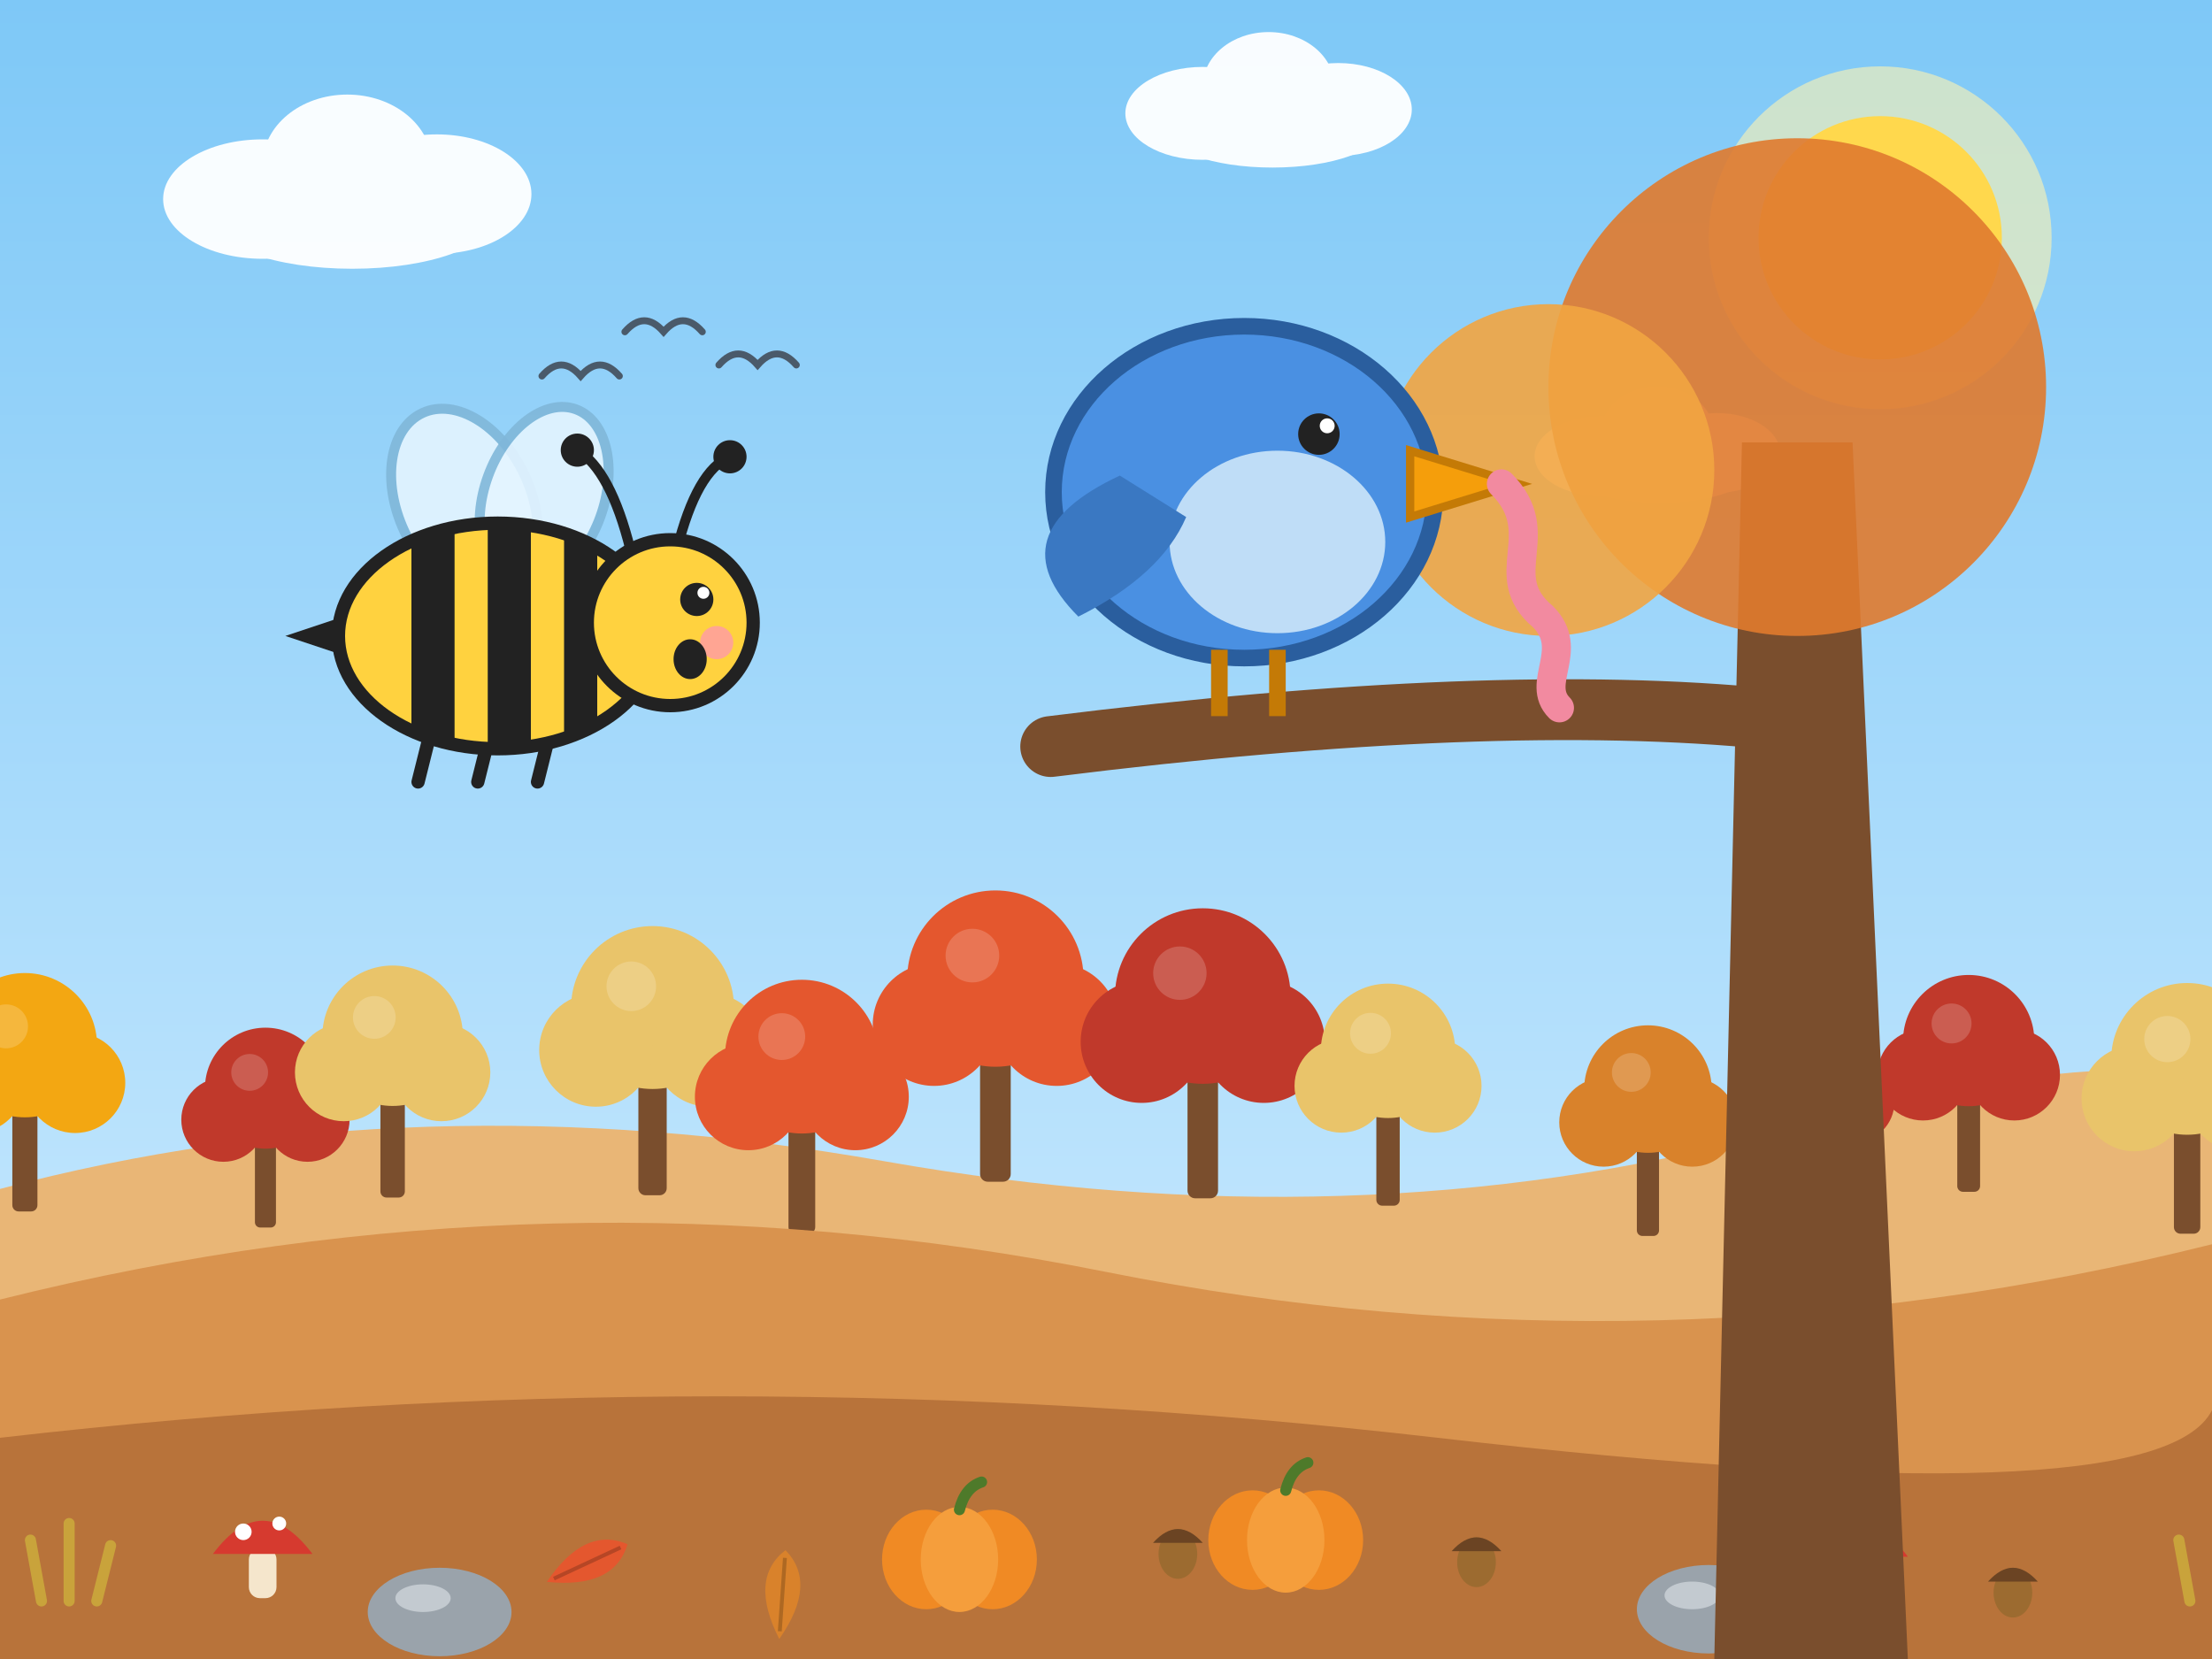
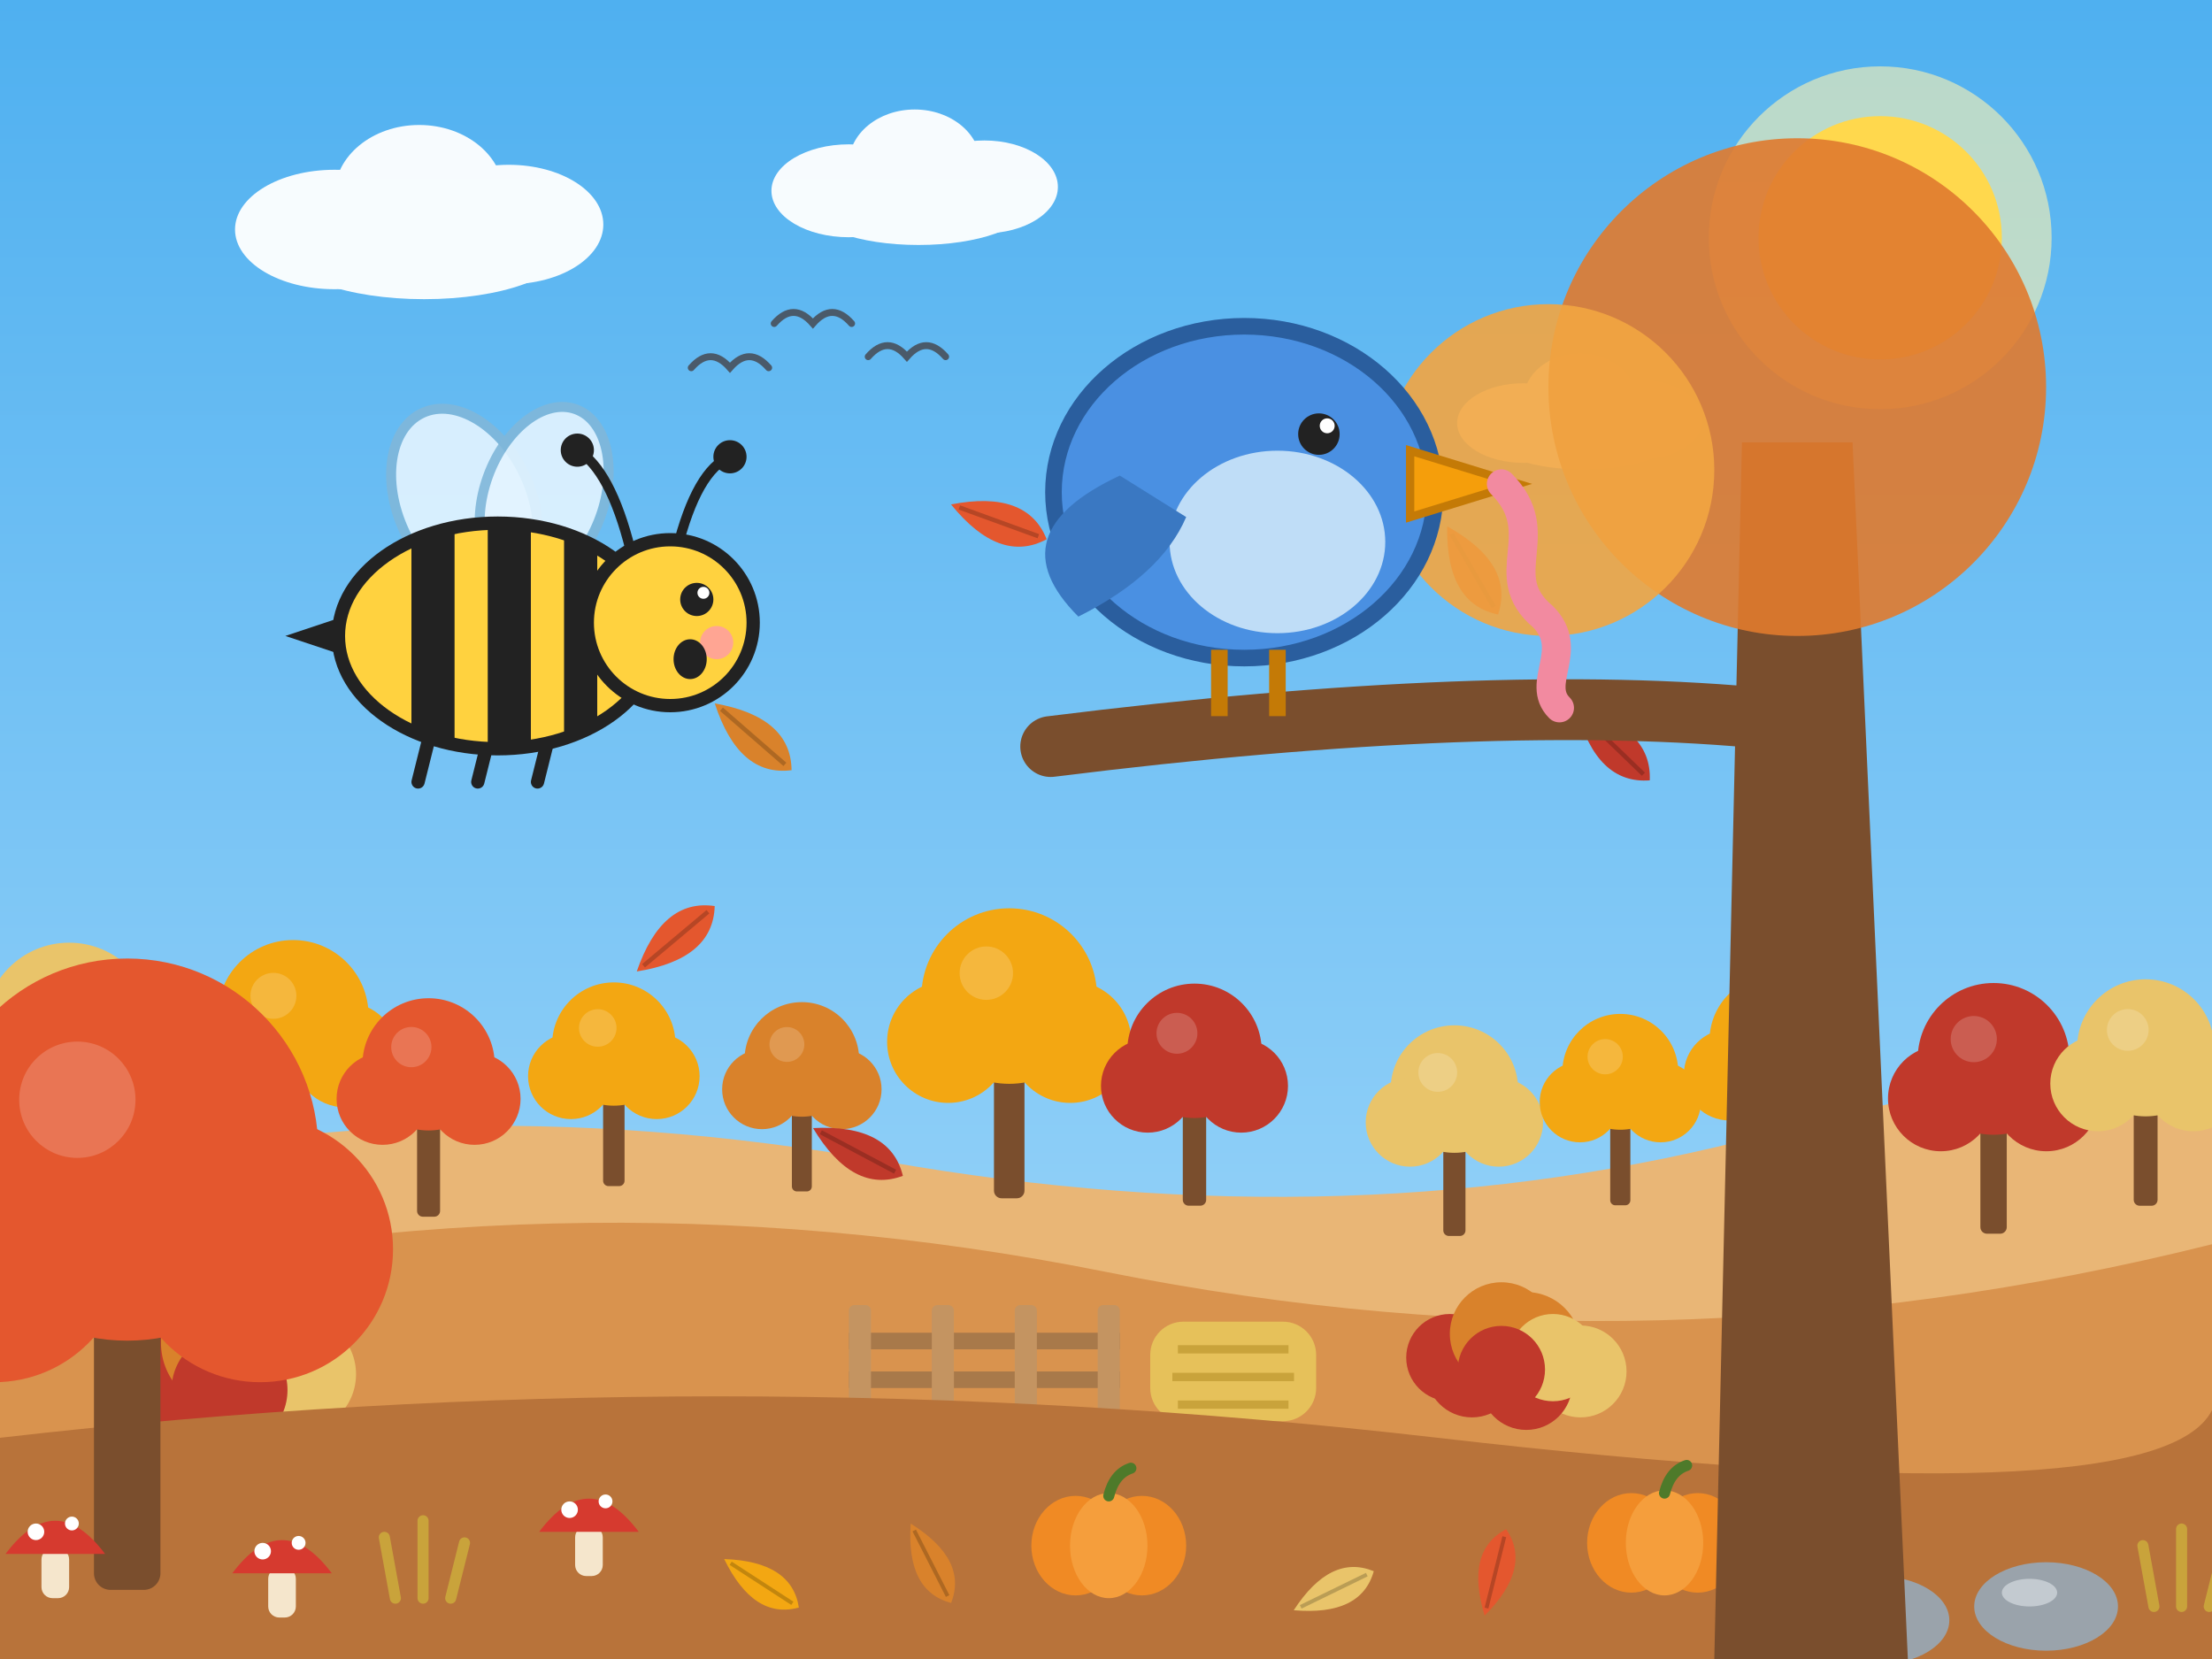
<svg xmlns="http://www.w3.org/2000/svg" viewBox="0 0 800 600">
  <defs>
    <linearGradient id="sky" x1="0" y1="0" x2="0" y2="1">
-       <stop offset="0" stop-color="#7EC8F7" />
-       <stop offset="1" stop-color="#D4EEFF" />
+       <stop offset="0" stop-color="#4FB0F0" />
+       <stop offset="1" stop-color="#A6DAFA" />
    </linearGradient>
  </defs>
  <rect width="800" height="600" fill="url(#sky)" />
  <circle cx="680" cy="86" r="62" fill="#FFF3B0" opacity=".6" />
  <circle cx="680" cy="86" r="44" fill="#FFD84D" />
-   <g transform="translate(95 72) scale(0.9)" fill="#fff" opacity=".95">
+   <g transform="translate(121 83) scale(0.9)" fill="#fff" opacity=".95">
    <ellipse cx="0" cy="0" rx="40" ry="24" />
    <ellipse cx="34" cy="-14" rx="34" ry="28" />
    <ellipse cx="70" cy="-2" rx="38" ry="24" />
    <ellipse cx="36" cy="8" rx="56" ry="20" />
  </g>
-   <g transform="translate(435 41) scale(0.7)" fill="#fff" opacity=".95">
+   <g transform="translate(307 69) scale(0.7)" fill="#fff" opacity=".95">
    <ellipse cx="0" cy="0" rx="40" ry="24" />
    <ellipse cx="34" cy="-14" rx="34" ry="28" />
    <ellipse cx="70" cy="-2" rx="38" ry="24" />
    <ellipse cx="36" cy="8" rx="56" ry="20" />
  </g>
-   <g transform="translate(579 165) scale(0.6)" fill="#fff" opacity=".95">
+   <g transform="translate(551 153) scale(0.6)" fill="#fff" opacity=".95">
    <ellipse cx="0" cy="0" rx="40" ry="24" />
    <ellipse cx="34" cy="-14" rx="34" ry="28" />
    <ellipse cx="70" cy="-2" rx="38" ry="24" />
    <ellipse cx="36" cy="8" rx="56" ry="20" />
  </g>
-   <path d="M226 120 q7 -8 14 0 q7 -8 14 0" fill="none" stroke="#4A5A6A" stroke-width="2.5" stroke-linecap="round" />
-   <path d="M260 132 q7 -8 14 0 q7 -8 14 0" fill="none" stroke="#4A5A6A" stroke-width="2.5" stroke-linecap="round" />
-   <path d="M196 136 q7 -8 14 0 q7 -8 14 0" fill="none" stroke="#4A5A6A" stroke-width="2.5" stroke-linecap="round" />
+   <path d="M280 117 q7 -8 14 0 q7 -8 14 0" fill="none" stroke="#4A5A6A" stroke-width="2.5" stroke-linecap="round" />
+   <path d="M314 129 q7 -8 14 0 q7 -8 14 0" fill="none" stroke="#4A5A6A" stroke-width="2.5" stroke-linecap="round" />
+   <path d="M250 133 q7 -8 14 0 q7 -8 14 0" fill="none" stroke="#4A5A6A" stroke-width="2.5" stroke-linecap="round" />
  <path d="M0 430 Q150 390 320 420 T640 410 T800 400 V600 H0Z" fill="#E9B676" />
-   <g transform="translate(9 437) scale(0.5672673)">
-     <rect x="-8" y="-72" width="16" height="74" rx="4" fill="#7A4E2D" />
-     <circle cx="0" cy="-104" r="46" fill="#F3A712" />
-     <circle cx="-32" cy="-80" r="32" fill="#F3A712" />
-     <circle cx="32" cy="-80" r="32" fill="#F3A712" />
-     <circle cx="-12" cy="-116" r="14" fill="#fff" opacity=".18" />
-   </g>
-   <g transform="translate(96 443) scale(0.4754936)">
+   <g transform="translate(25 441) scale(0.6671114)">
+     <rect x="-8" y="-72" width="16" height="74" rx="4" fill="#7A4E2D" />
+     <circle cx="0" cy="-104" r="46" fill="#E9C46A" />
+     <circle cx="-32" cy="-80" r="32" fill="#E9C46A" />
+     <circle cx="32" cy="-80" r="32" fill="#E9C46A" />
+     <circle cx="-12" cy="-116" r="14" fill="#fff" opacity=".18" />
+   </g>
+   <g transform="translate(106 429) scale(0.5934853)">
+     <rect x="-8" y="-72" width="16" height="74" rx="4" fill="#7A4E2D" />
+     <circle cx="0" cy="-104" r="46" fill="#F3A712" />
+     <circle cx="-32" cy="-80" r="32" fill="#F3A712" />
+     <circle cx="32" cy="-80" r="32" fill="#F3A712" />
+     <circle cx="-12" cy="-116" r="14" fill="#fff" opacity=".18" />
+   </g>
+   <g transform="translate(155 439) scale(0.5198706)">
+     <rect x="-8" y="-72" width="16" height="74" rx="4" fill="#7A4E2D" />
+     <circle cx="0" cy="-104" r="46" fill="#E4572E" />
+     <circle cx="-32" cy="-80" r="32" fill="#E4572E" />
+     <circle cx="32" cy="-80" r="32" fill="#E4572E" />
+     <circle cx="-12" cy="-116" r="14" fill="#fff" opacity=".18" />
+   </g>
+   <g transform="translate(222 428) scale(0.4846919)">
+     <rect x="-8" y="-72" width="16" height="74" rx="4" fill="#7A4E2D" />
+     <circle cx="0" cy="-104" r="46" fill="#F3A712" />
+     <circle cx="-32" cy="-80" r="32" fill="#F3A712" />
+     <circle cx="32" cy="-80" r="32" fill="#F3A712" />
+     <circle cx="-12" cy="-116" r="14" fill="#fff" opacity=".18" />
+   </g>
+   <g transform="translate(290 430) scale(0.4504437)">
+     <rect x="-8" y="-72" width="16" height="74" rx="4" fill="#7A4E2D" />
+     <circle cx="0" cy="-104" r="46" fill="#D9822B" />
+     <circle cx="-32" cy="-80" r="32" fill="#D9822B" />
+     <circle cx="32" cy="-80" r="32" fill="#D9822B" />
+     <circle cx="-12" cy="-116" r="14" fill="#fff" opacity=".18" />
+   </g>
+   <g transform="translate(365 432) scale(0.6900318)">
+     <rect x="-8" y="-72" width="16" height="74" rx="4" fill="#7A4E2D" />
+     <circle cx="0" cy="-104" r="46" fill="#F3A712" />
+     <circle cx="-32" cy="-80" r="32" fill="#F3A712" />
+     <circle cx="32" cy="-80" r="32" fill="#F3A712" />
+     <circle cx="-12" cy="-116" r="14" fill="#fff" opacity=".18" />
+   </g>
+   <g transform="translate(432 435) scale(0.5284128)">
    <rect x="-8" y="-72" width="16" height="74" rx="4" fill="#7A4E2D" />
    <circle cx="0" cy="-104" r="46" fill="#C0392B" />
    <circle cx="-32" cy="-80" r="32" fill="#C0392B" />
    <circle cx="32" cy="-80" r="32" fill="#C0392B" />
    <circle cx="-12" cy="-116" r="14" fill="#fff" opacity=".18" />
  </g>
-   <g transform="translate(142 432) scale(0.5520378)">
+   <g transform="translate(526 446) scale(0.5011949)">
    <rect x="-8" y="-72" width="16" height="74" rx="4" fill="#7A4E2D" />
    <circle cx="0" cy="-104" r="46" fill="#E9C46A" />
    <circle cx="-32" cy="-80" r="32" fill="#E9C46A" />
    <circle cx="32" cy="-80" r="32" fill="#E9C46A" />
    <circle cx="-12" cy="-116" r="14" fill="#fff" opacity=".18" />
  </g>
-   <g transform="translate(236 431) scale(0.6404814)">
+   <g transform="translate(586 435) scale(0.4553926)">
+     <rect x="-8" y="-72" width="16" height="74" rx="4" fill="#7A4E2D" />
+     <circle cx="0" cy="-104" r="46" fill="#F3A712" />
+     <circle cx="-32" cy="-80" r="32" fill="#F3A712" />
+     <circle cx="32" cy="-80" r="32" fill="#F3A712" />
+     <circle cx="-12" cy="-116" r="14" fill="#fff" opacity=".18" />
+   </g>
+   <g transform="translate(642 430) scale(0.515953)">
+     <rect x="-8" y="-72" width="16" height="74" rx="4" fill="#7A4E2D" />
+     <circle cx="0" cy="-104" r="46" fill="#F3A712" />
+     <circle cx="-32" cy="-80" r="32" fill="#F3A712" />
+     <circle cx="32" cy="-80" r="32" fill="#F3A712" />
+     <circle cx="-12" cy="-116" r="14" fill="#fff" opacity=".18" />
+   </g>
+   <g transform="translate(721 445) scale(0.5965353)">
+     <rect x="-8" y="-72" width="16" height="74" rx="4" fill="#7A4E2D" />
+     <circle cx="0" cy="-104" r="46" fill="#C0392B" />
+     <circle cx="-32" cy="-80" r="32" fill="#C0392B" />
+     <circle cx="32" cy="-80" r="32" fill="#C0392B" />
+     <circle cx="-12" cy="-116" r="14" fill="#fff" opacity=".18" />
+   </g>
+   <g transform="translate(776 435) scale(0.5388378)">
    <rect x="-8" y="-72" width="16" height="74" rx="4" fill="#7A4E2D" />
    <circle cx="0" cy="-104" r="46" fill="#E9C46A" />
    <circle cx="-32" cy="-80" r="32" fill="#E9C46A" />
    <circle cx="32" cy="-80" r="32" fill="#E9C46A" />
    <circle cx="-12" cy="-116" r="14" fill="#fff" opacity=".18" />
  </g>
-   <g transform="translate(290 445) scale(0.6043631)">
+   <path d="M0 470 Q200 420 400 460 T800 450 V600 H0Z" fill="#D9934E" />
+   <g transform="translate(552 496) scale(0.755432)">
+     <circle cx="-26" cy="0" r="22" fill="#C0392B" />
+     <circle cx="0" cy="-12" r="26" fill="#D9822B" />
+     <circle cx="26" cy="0" r="22" fill="#E9C46A" />
+     <circle cx="0" cy="6" r="22" fill="#C0392B" />
+   </g>
+   <g transform="translate(543 491) scale(0.7171003)">
+     <circle cx="-26" cy="0" r="22" fill="#C0392B" />
+     <circle cx="0" cy="-12" r="26" fill="#D9822B" />
+     <circle cx="26" cy="0" r="22" fill="#E9C46A" />
+     <circle cx="0" cy="6" r="22" fill="#C0392B" />
+   </g>
+   <g transform="translate(83 497) scale(0.9534643)">
+     <circle cx="-26" cy="0" r="22" fill="#C0392B" />
+     <circle cx="0" cy="-12" r="26" fill="#D9822B" />
+     <circle cx="26" cy="0" r="22" fill="#E9C46A" />
+     <circle cx="0" cy="6" r="22" fill="#C0392B" />
+   </g>
+   <g transform="translate(307 512)">
+     <rect x="0" y="-30" width="98" height="6" fill="#A8794A" />
+     <rect x="0" y="-16" width="98" height="6" fill="#A8794A" />
+     <rect x="0" y="-40" width="8" height="40" rx="2" fill="#C49461" />
+     <rect x="30" y="-40" width="8" height="40" rx="2" fill="#C49461" />
+     <rect x="60" y="-40" width="8" height="40" rx="2" fill="#C49461" />
+     <rect x="90" y="-40" width="8" height="40" rx="2" fill="#C49461" />
+   </g>
+   <g transform="translate(446 514)">
+     <rect x="-30" y="-36" width="60" height="36" rx="12" fill="#E6C15A" />
+     <path d="M-20 -26 h40 M-22 -16 h44 M-20 -6 h40" stroke="#C9A33B" stroke-width="3" />
+   </g>
+   <path d="M0 520 Q260 490 520 520 T800 510 V600 H0Z" fill="#B8733A" />
+   <g transform="translate(46 572) scale(1.50227)">
    <rect x="-8" y="-72" width="16" height="74" rx="4" fill="#7A4E2D" />
    <circle cx="0" cy="-104" r="46" fill="#E4572E" />
    <circle cx="-32" cy="-80" r="32" fill="#E4572E" />
    <circle cx="32" cy="-80" r="32" fill="#E4572E" />
    <circle cx="-12" cy="-116" r="14" fill="#fff" opacity=".18" />
  </g>
-   <g transform="translate(360 426) scale(0.6930843)">
-     <rect x="-8" y="-72" width="16" height="74" rx="4" fill="#7A4E2D" />
-     <circle cx="0" cy="-104" r="46" fill="#E4572E" />
-     <circle cx="-32" cy="-80" r="32" fill="#E4572E" />
-     <circle cx="32" cy="-80" r="32" fill="#E4572E" />
-     <circle cx="-12" cy="-116" r="14" fill="#fff" opacity=".18" />
-   </g>
-   <g transform="translate(435 432) scale(0.6900318)">
-     <rect x="-8" y="-72" width="16" height="74" rx="4" fill="#7A4E2D" />
-     <circle cx="0" cy="-104" r="46" fill="#C0392B" />
-     <circle cx="-32" cy="-80" r="32" fill="#C0392B" />
-     <circle cx="32" cy="-80" r="32" fill="#C0392B" />
-     <circle cx="-12" cy="-116" r="14" fill="#fff" opacity=".18" />
-   </g>
-   <g transform="translate(502 435) scale(0.5284128)">
-     <rect x="-8" y="-72" width="16" height="74" rx="4" fill="#7A4E2D" />
-     <circle cx="0" cy="-104" r="46" fill="#E9C46A" />
-     <circle cx="-32" cy="-80" r="32" fill="#E9C46A" />
-     <circle cx="32" cy="-80" r="32" fill="#E9C46A" />
-     <circle cx="-12" cy="-116" r="14" fill="#fff" opacity=".18" />
-   </g>
-   <g transform="translate(596 446) scale(0.5011949)">
-     <rect x="-8" y="-72" width="16" height="74" rx="4" fill="#7A4E2D" />
-     <circle cx="0" cy="-104" r="46" fill="#D9822B" />
-     <circle cx="-32" cy="-80" r="32" fill="#D9822B" />
-     <circle cx="32" cy="-80" r="32" fill="#D9822B" />
-     <circle cx="-12" cy="-116" r="14" fill="#fff" opacity=".18" />
-   </g>
-   <g transform="translate(656 435) scale(0.4553926)">
-     <rect x="-8" y="-72" width="16" height="74" rx="4" fill="#7A4E2D" />
-     <circle cx="0" cy="-104" r="46" fill="#C0392B" />
-     <circle cx="-32" cy="-80" r="32" fill="#C0392B" />
-     <circle cx="32" cy="-80" r="32" fill="#C0392B" />
-     <circle cx="-12" cy="-116" r="14" fill="#fff" opacity=".18" />
-   </g>
-   <g transform="translate(712 430) scale(0.515953)">
-     <rect x="-8" y="-72" width="16" height="74" rx="4" fill="#7A4E2D" />
-     <circle cx="0" cy="-104" r="46" fill="#C0392B" />
-     <circle cx="-32" cy="-80" r="32" fill="#C0392B" />
-     <circle cx="32" cy="-80" r="32" fill="#C0392B" />
-     <circle cx="-12" cy="-116" r="14" fill="#fff" opacity=".18" />
-   </g>
-   <g transform="translate(791 445) scale(0.5965353)">
-     <rect x="-8" y="-72" width="16" height="74" rx="4" fill="#7A4E2D" />
-     <circle cx="0" cy="-104" r="46" fill="#E9C46A" />
-     <circle cx="-32" cy="-80" r="32" fill="#E9C46A" />
-     <circle cx="32" cy="-80" r="32" fill="#E9C46A" />
-     <circle cx="-12" cy="-116" r="14" fill="#fff" opacity=".18" />
-   </g>
-   <path d="M0 470 Q200 420 400 460 T800 450 V600 H0Z" fill="#D9934E" />
-   <path d="M0 520 Q260 490 520 520 T800 510 V600 H0Z" fill="#B8733A" />
-   <path d="M15 579 L11 557 M25 579 L25 551 M35 579 L40 559" stroke="#C9A33B" stroke-width="4" stroke-linecap="round" />
-   <g transform="translate(95 578)">
+   <g transform="translate(245 339) rotate(50) scale(0.8)">
+     <path d="M0 -22 Q18 -6 0 24 Q-18 -6 0 -22Z" fill="#E4572E" />
+     <path d="M0 -18 V20" stroke="#00000033" stroke-width="2" />
+   </g>
+   <g transform="translate(311 417) rotate(118) scale(0.8)">
+     <path d="M0 -22 Q18 -6 0 24 Q-18 -6 0 -22Z" fill="#C0392B" />
+     <path d="M0 -18 V20" stroke="#00000033" stroke-width="2" />
+   </g>
+   <g transform="translate(584 270) rotate(134) scale(0.8)">
+     <path d="M0 -22 Q18 -6 0 24 Q-18 -6 0 -22Z" fill="#C0392B" />
+     <path d="M0 -18 V20" stroke="#00000033" stroke-width="2" />
+   </g>
+   <g transform="translate(533 207) rotate(150) scale(0.8)">
+     <path d="M0 -22 Q18 -6 0 24 Q-18 -6 0 -22Z" fill="#C0392B" />
+     <path d="M0 -18 V20" stroke="#00000033" stroke-width="2" />
+   </g>
+   <g transform="translate(362 189) rotate(110) scale(0.8)">
+     <path d="M0 -22 Q18 -6 0 24 Q-18 -6 0 -22Z" fill="#E4572E" />
+     <path d="M0 -18 V20" stroke="#00000033" stroke-width="2" />
+   </g>
+   <g transform="translate(273 267) rotate(131) scale(0.8)">
+     <path d="M0 -22 Q18 -6 0 24 Q-18 -6 0 -22Z" fill="#D9822B" />
+     <path d="M0 -18 V20" stroke="#00000033" stroke-width="2" />
+   </g>
+   <g transform="translate(20 578)">
    <rect x="-5" y="-18" width="10" height="18" rx="4" fill="#F5E6CC" />
    <path d="M-18 -16 Q0 -40 18 -16Z" fill="#D63A2F" />
    <circle cx="-7" cy="-24" r="3" fill="#fff" />
    <circle cx="6" cy="-27" r="2.5" fill="#fff" />
  </g>
-   <g transform="translate(159 583) scale(1.0)">
-     <ellipse cx="0" cy="0" rx="26" ry="16" fill="#9AA3AB" />
-     <ellipse cx="-6" cy="-5" rx="10" ry="5" fill="#C3CAD0" />
-   </g>
-   <g transform="translate(213 565) rotate(65) scale(0.7)">
-     <path d="M0 -22 Q18 -6 0 24 Q-18 -6 0 -22Z" fill="#E4572E" />
-     <path d="M0 -18 V20" stroke="#00000033" stroke-width="2" />
-   </g>
-   <g transform="translate(283 576) rotate(4) scale(0.7)">
+   <g transform="translate(102 585)">
+     <rect x="-5" y="-18" width="10" height="18" rx="4" fill="#F5E6CC" />
+     <path d="M-18 -16 Q0 -40 18 -16Z" fill="#D63A2F" />
+     <circle cx="-7" cy="-24" r="3" fill="#fff" />
+     <circle cx="6" cy="-27" r="2.5" fill="#fff" />
+   </g>
+   <path d="M143 578 L139 556 M153 578 L153 550 M163 578 L168 558" stroke="#C9A33B" stroke-width="4" stroke-linecap="round" />
+   <g transform="translate(213 570)">
+     <rect x="-5" y="-18" width="10" height="18" rx="4" fill="#F5E6CC" />
+     <path d="M-18 -16 Q0 -40 18 -16Z" fill="#D63A2F" />
+     <circle cx="-7" cy="-24" r="3" fill="#fff" />
+     <circle cx="6" cy="-27" r="2.5" fill="#fff" />
+   </g>
+   <g transform="translate(276 573) rotate(123) scale(0.7)">
+     <path d="M0 -22 Q18 -6 0 24 Q-18 -6 0 -22Z" fill="#F3A712" />
+     <path d="M0 -18 V20" stroke="#00000033" stroke-width="2" />
+   </g>
+   <g transform="translate(337 566) rotate(153) scale(0.7)">
    <path d="M0 -22 Q18 -6 0 24 Q-18 -6 0 -22Z" fill="#D9822B" />
    <path d="M0 -18 V20" stroke="#00000033" stroke-width="2" />
  </g>
-   <g transform="translate(347 580) scale(1.0)">
+   <g transform="translate(401 575) scale(1.0)">
    <ellipse cx="-12" cy="-16" rx="16" ry="18" fill="#F08A24" />
    <ellipse cx="12" cy="-16" rx="16" ry="18" fill="#F08A24" />
    <ellipse cx="0" cy="-16" rx="14" ry="19" fill="#F59E3C" />
    <path d="M0 -34 Q2 -42 8 -44" stroke="#4E7A2A" stroke-width="4" fill="none" stroke-linecap="round" />
  </g>
-   <g transform="translate(426 568)">
-     <ellipse cx="0" cy="-6" rx="7" ry="9" fill="#9C6B30" />
-     <path d="M-9 -10 Q0 -20 9 -10Z" fill="#6B4423" />
-   </g>
-   <g transform="translate(465 573) scale(1.0)">
+   <g transform="translate(483 575) rotate(64) scale(0.7)">
+     <path d="M0 -22 Q18 -6 0 24 Q-18 -6 0 -22Z" fill="#E9C46A" />
+     <path d="M0 -18 V20" stroke="#00000033" stroke-width="2" />
+   </g>
+   <g transform="translate(541 568) rotate(14) scale(0.7)">
+     <path d="M0 -22 Q18 -6 0 24 Q-18 -6 0 -22Z" fill="#E4572E" />
+     <path d="M0 -18 V20" stroke="#00000033" stroke-width="2" />
+   </g>
+   <g transform="translate(602 574) scale(1.0)">
    <ellipse cx="-12" cy="-16" rx="16" ry="18" fill="#F08A24" />
    <ellipse cx="12" cy="-16" rx="16" ry="18" fill="#F08A24" />
    <ellipse cx="0" cy="-16" rx="14" ry="19" fill="#F59E3C" />
    <path d="M0 -34 Q2 -42 8 -44" stroke="#4E7A2A" stroke-width="4" fill="none" stroke-linecap="round" />
  </g>
-   <g transform="translate(534 571)">
-     <ellipse cx="0" cy="-6" rx="7" ry="9" fill="#9C6B30" />
-     <path d="M-9 -10 Q0 -20 9 -10Z" fill="#6B4423" />
-   </g>
-   <g transform="translate(618 582) scale(1.0)">
+   <g transform="translate(679 586) scale(1.0)">
    <ellipse cx="0" cy="0" rx="26" ry="16" fill="#9AA3AB" />
    <ellipse cx="-6" cy="-5" rx="10" ry="5" fill="#C3CAD0" />
  </g>
-   <g transform="translate(672 579)">
-     <rect x="-5" y="-18" width="10" height="18" rx="4" fill="#F5E6CC" />
-     <path d="M-18 -16 Q0 -40 18 -16Z" fill="#D63A2F" />
-     <circle cx="-7" cy="-24" r="3" fill="#fff" />
-     <circle cx="6" cy="-27" r="2.5" fill="#fff" />
-   </g>
-   <g transform="translate(728 582)">
-     <ellipse cx="0" cy="-6" rx="7" ry="9" fill="#9C6B30" />
-     <path d="M-9 -10 Q0 -20 9 -10Z" fill="#6B4423" />
-   </g>
-   <path d="M792 579 L788 557 M802 579 L802 551 M812 579 L817 559" stroke="#C9A33B" stroke-width="4" stroke-linecap="round" />
+   <g transform="translate(740 581) scale(1.0)">
+     <ellipse cx="0" cy="0" rx="26" ry="16" fill="#9AA3AB" />
+     <ellipse cx="-6" cy="-5" rx="10" ry="5" fill="#C3CAD0" />
+   </g>
+   <path d="M779 581 L775 559 M789 581 L789 553 M799 581 L804 561" stroke="#C9A33B" stroke-width="4" stroke-linecap="round" />
  <g transform="translate(500 200)">
    <path d="M120 400 L130 -40 L170 -40 L190 400Z" fill="#7A4E2D" />
    <path d="M140 60 Q40 50 -120 70" fill="none" stroke="#7A4E2D" stroke-width="22" stroke-linecap="round" />
    <circle cx="150" cy="-60" r="90" fill="#E07A2E" opacity=".9" />
    <circle cx="60" cy="-30" r="60" fill="#F2A541" opacity=".9" />
    <g transform="translate(-50 -22) scale(1.5)">
      <ellipse cx="0" cy="0" rx="46" ry="40" fill="#4A90E2" stroke="#2A5E9E" stroke-width="4" />
      <ellipse cx="8" cy="12" rx="26" ry="22" fill="#BFDDF7" />
      <path d="M-30 -4 Q-60 10 -40 30 Q-20 20 -14 6Z" fill="#3A78C2" />
      <circle cx="18" cy="-14" r="5" fill="#222" />
      <circle cx="20" cy="-16" r="1.8" fill="#fff" />
      <polygon points="40,-10 66,-2 40,6" fill="#F59E0B" stroke="#C47A06" stroke-width="2" />
      <path d="M62 -2 C74 10 60 20 72 30 C80 38 70 46 76 52" fill="none" stroke="#F28AA0" stroke-width="7" stroke-linecap="round" />
      <path d="M-6 38 V54 M8 38 V54" stroke="#C47A06" stroke-width="4" />
    </g>
  </g>
  <g transform="translate(180 230) scale(1.2 1.2)">
    <defs>
      <clipPath id="beebody5">
        <ellipse cx="0" cy="0" rx="48" ry="34" />
      </clipPath>
    </defs>
    <ellipse cx="-10" cy="-40" rx="20" ry="30" transform="rotate(-25 -10 -40)" fill="#E3F4FF" opacity=".9" stroke="#7FB7D9" stroke-width="3" />
    <ellipse cx="14" cy="-42" rx="18" ry="28" transform="rotate(20 14 -42)" fill="#E3F4FF" opacity=".9" stroke="#7FB7D9" stroke-width="3" />
    <path d="M-20 28 L-24 44" stroke="#222" stroke-width="4" stroke-linecap="round" />
    <path d="M-2 28 L-6 44" stroke="#222" stroke-width="4" stroke-linecap="round" />
    <path d="M16 28 L12 44" stroke="#222" stroke-width="4" stroke-linecap="round" />
    <polygon points="-46,-6 -64,0 -46,6" fill="#222" />
    <ellipse cx="0" cy="0" rx="48" ry="34" fill="#FFD23F" />
    <g clip-path="url(#beebody5)">
      <rect x="-26" y="-40" width="13" height="80" fill="#222" />
      <rect x="-3" y="-40" width="13" height="80" fill="#222" />
      <rect x="20" y="-40" width="10" height="80" fill="#222" />
    </g>
    <ellipse cx="0" cy="0" rx="48" ry="34" fill="none" stroke="#222" stroke-width="4" />
    <path d="M40 -26 Q34 -50 24 -56" fill="none" stroke="#222" stroke-width="3" />
    <circle cx="24" cy="-56" r="5" fill="#222" />
    <path d="M54 -26 Q60 -50 70 -54" fill="none" stroke="#222" stroke-width="3" />
    <circle cx="70" cy="-54" r="5" fill="#222" />
    <circle cx="52" cy="-4" r="25" fill="#FFD23F" stroke="#222" stroke-width="4" />
    <circle cx="60" cy="-11" r="5" fill="#222" />
    <circle cx="62" cy="-13" r="1.8" fill="#fff" />
    <circle cx="66" cy="2" r="5" fill="#FF9AA8" opacity=".8" />
    <ellipse cx="58" cy="7" rx="5" ry="6" fill="#222" />
  </g>
</svg>
